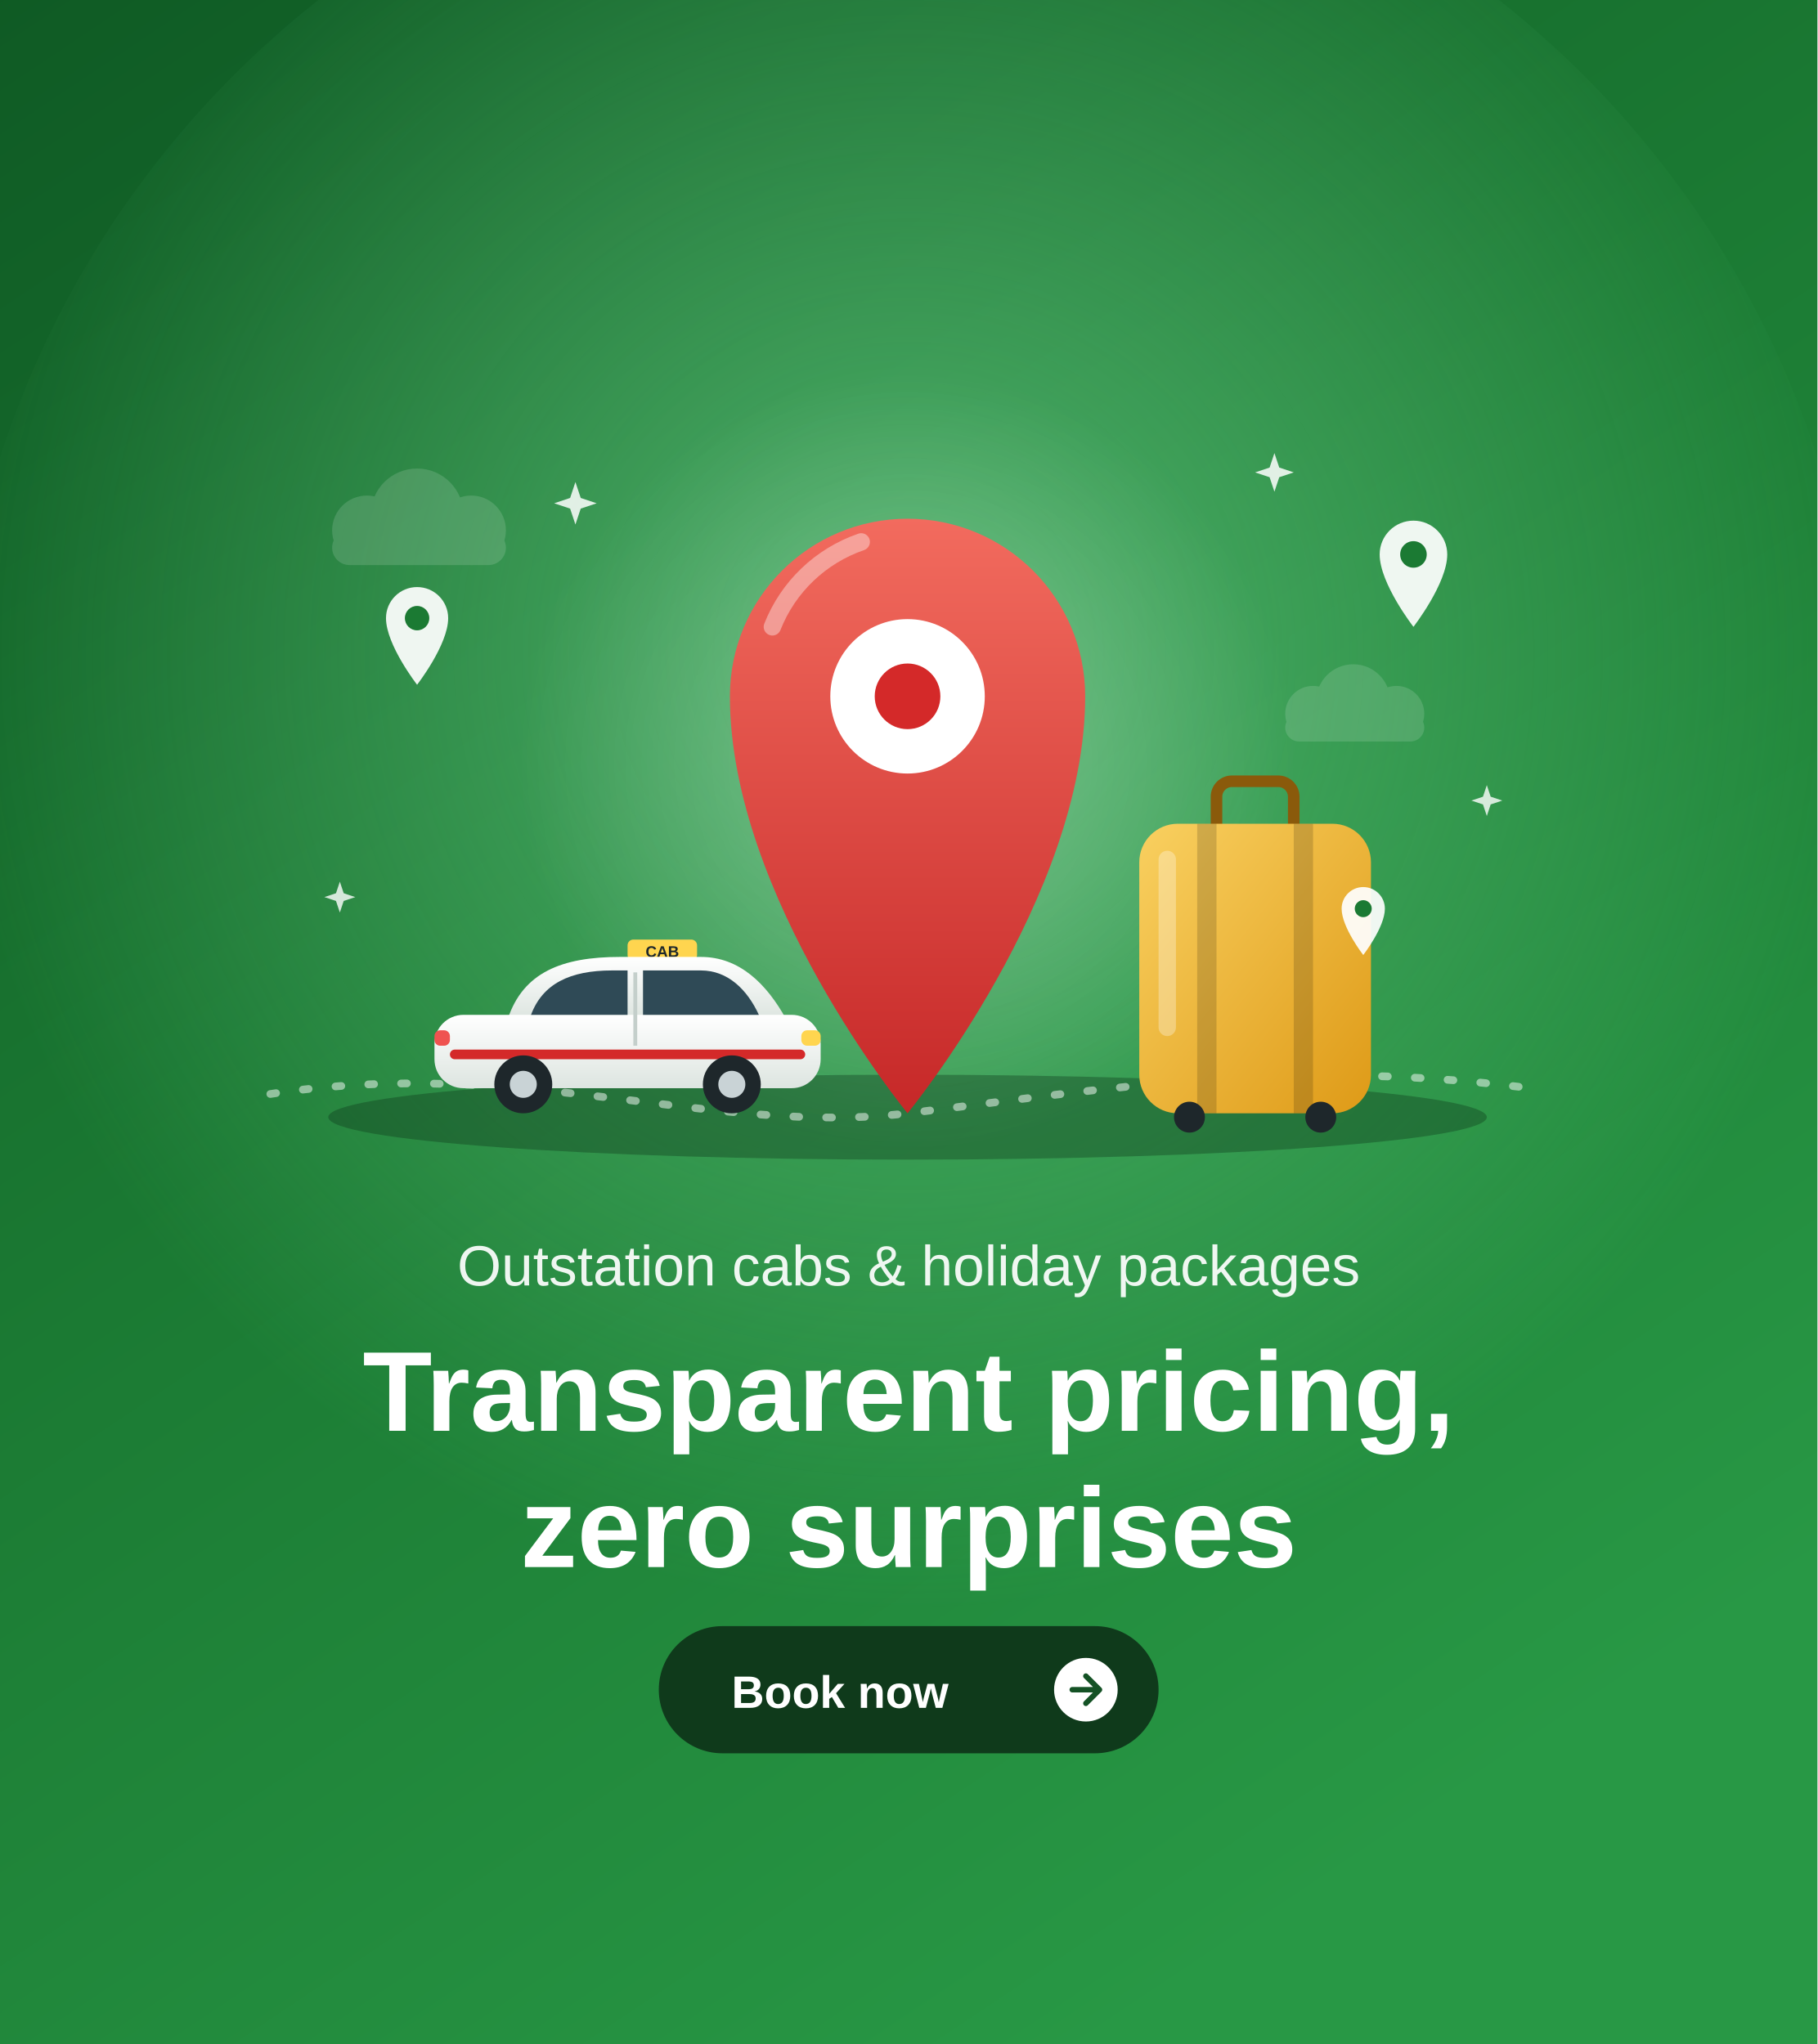
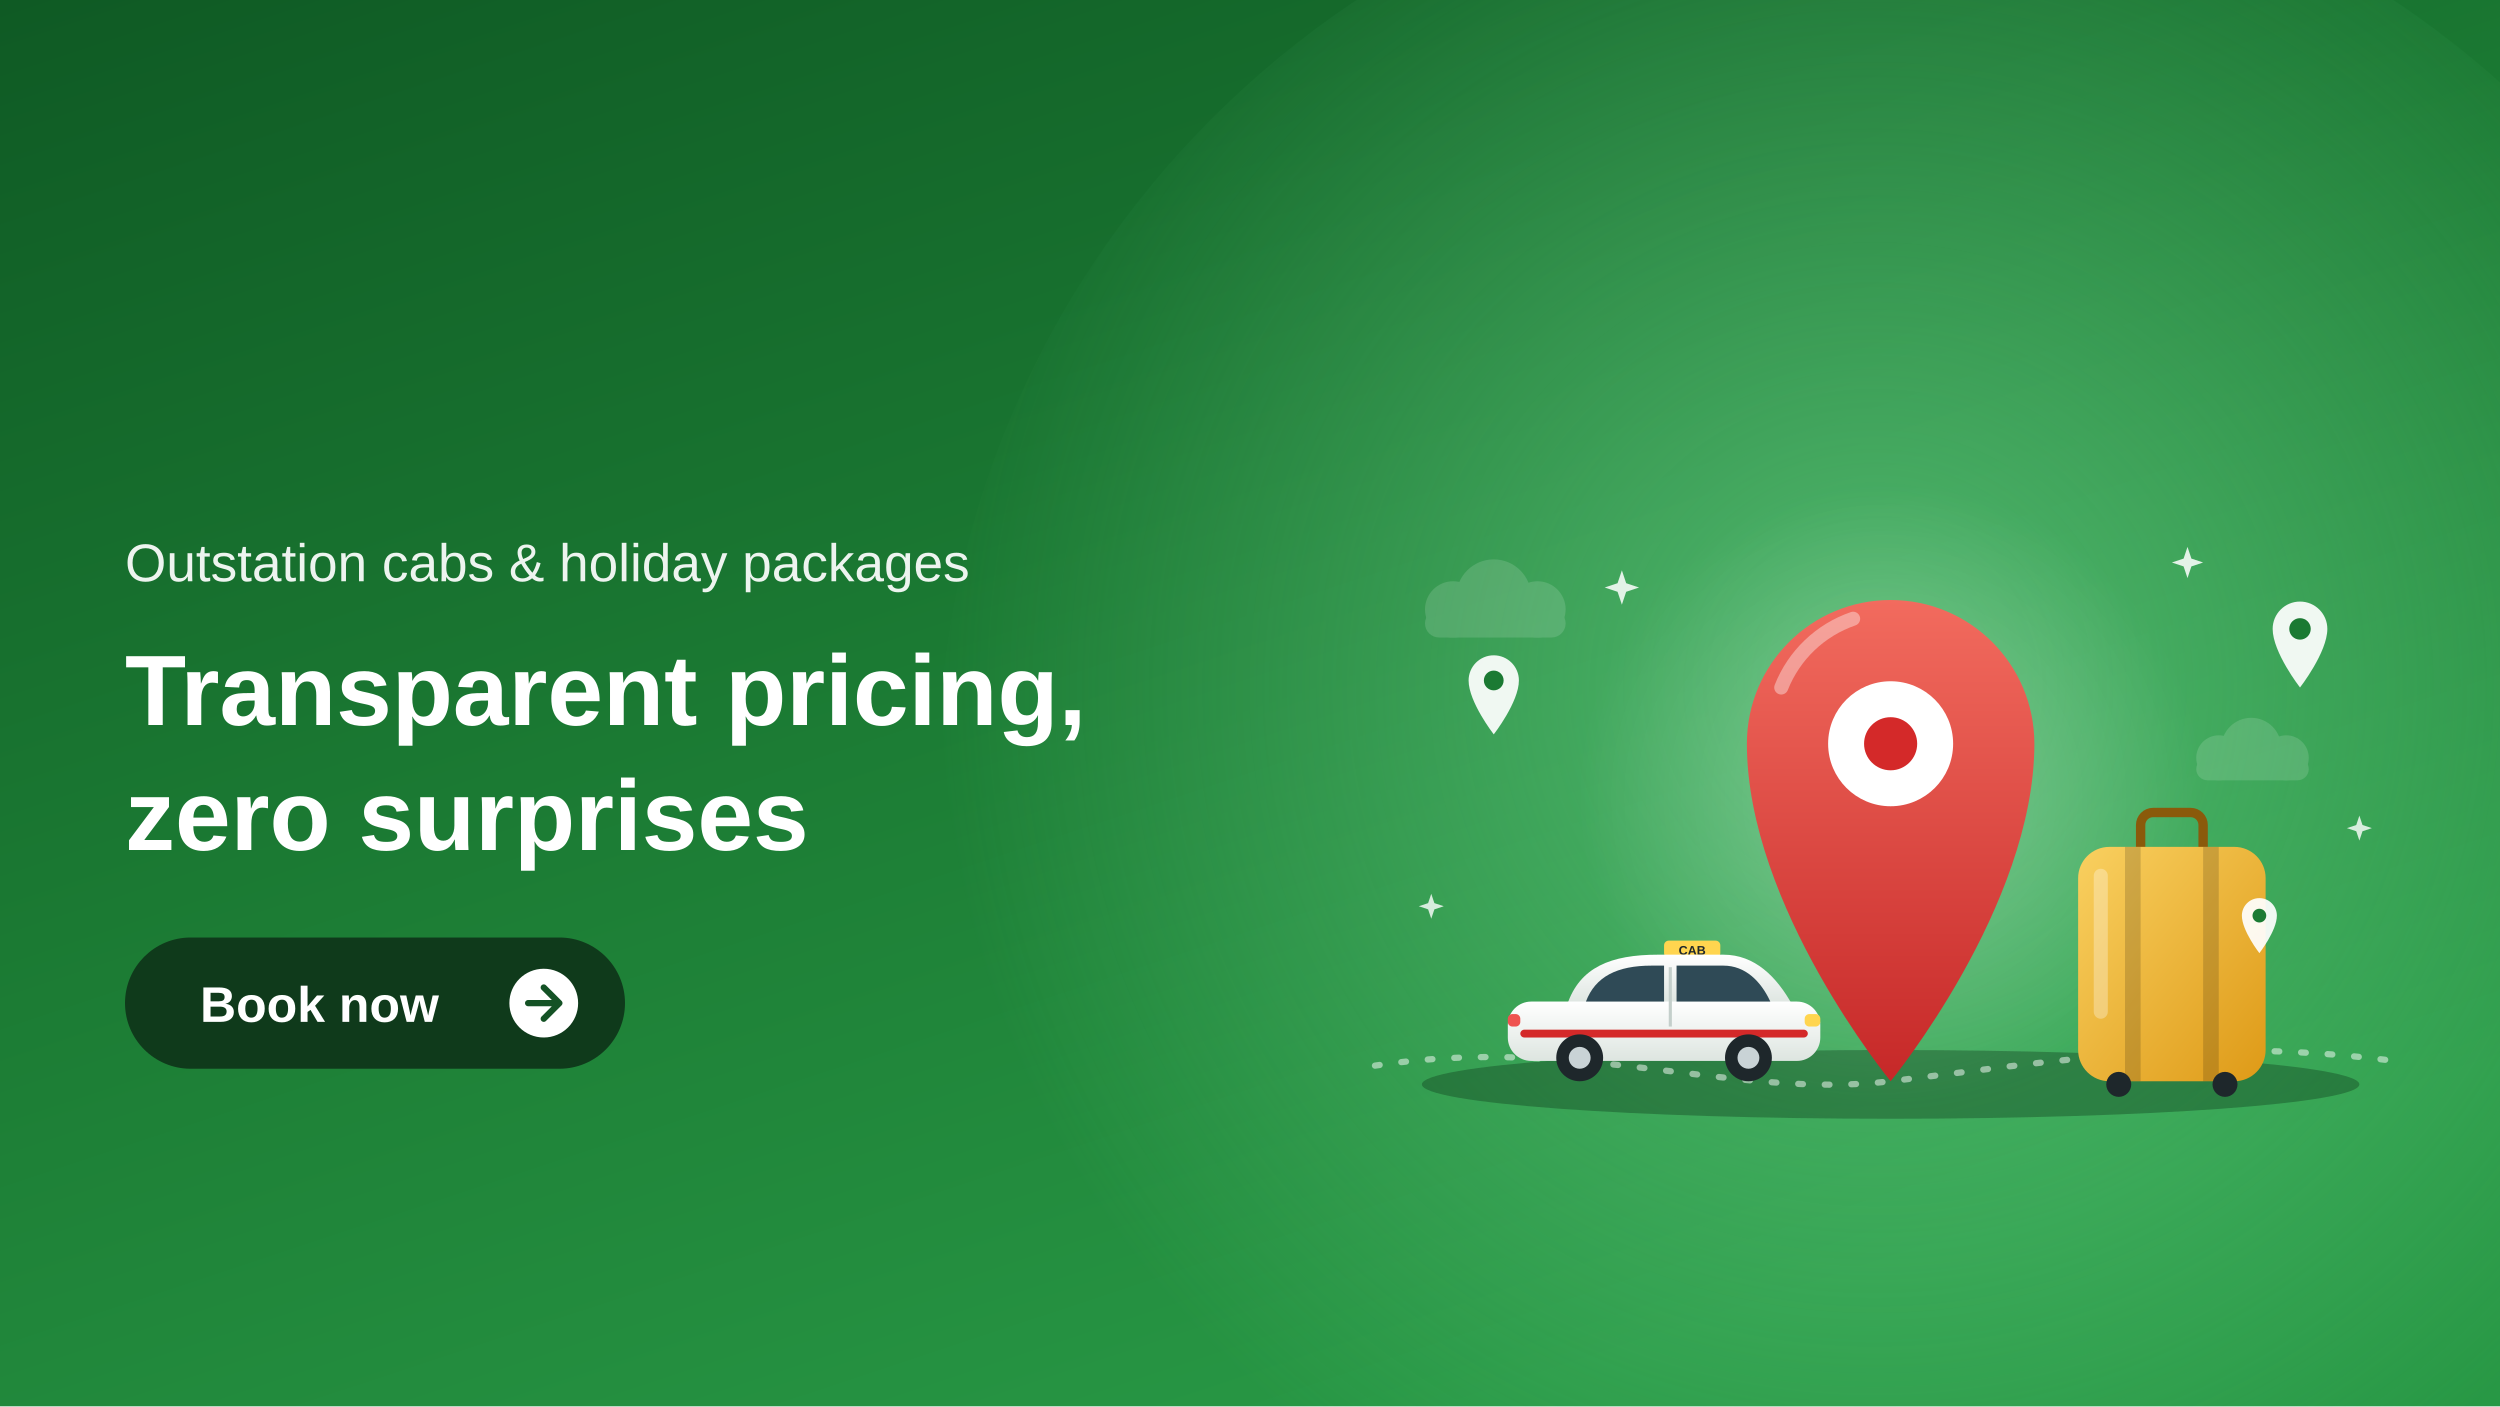
- <svg xmlns="http://www.w3.org/2000/svg" width="800" height="900" viewBox="0 0 800 900">
+ <svg xmlns="http://www.w3.org/2000/svg" width="800" height="450" viewBox="0 0 800 450">
  <defs>
    <linearGradient id="bg" x1="0" y1="0" x2="0.6" y2="1">
      <stop offset="0%" stop-color="#0F5A24" />
      <stop offset="50%" stop-color="#1B7A33" />
      <stop offset="100%" stop-color="#289845" />
    </linearGradient>
    <radialGradient id="glowC" cx="50%" cy="45%" r="50%">
      <stop offset="0%" stop-color="#7BE39A" stop-opacity="0.55" />
      <stop offset="100%" stop-color="#7BE39A" stop-opacity="0" />
    </radialGradient>
    <radialGradient id="disc" cx="50%" cy="50%" r="50%">
      <stop offset="0%" stop-color="#FFFFFF" stop-opacity="0.28" />
      <stop offset="100%" stop-color="#FFFFFF" stop-opacity="0" />
    </radialGradient>
    <linearGradient id="pinGrad" x1="0" y1="0" x2="0" y2="1">
      <stop offset="0%" stop-color="#F26B5E" />
      <stop offset="100%" stop-color="#C62828" />
    </linearGradient>
    <linearGradient id="carBody" x1="0" y1="0" x2="0" y2="1">
      <stop offset="0%" stop-color="#FFFFFF" />
      <stop offset="100%" stop-color="#DDE5E0" />
    </linearGradient>
    <linearGradient id="suitGrad" x1="0" y1="0" x2="1" y2="1">
      <stop offset="0%" stop-color="#F9D060" />
      <stop offset="100%" stop-color="#DE9A17" />
    </linearGradient>
    <g id="pinSmall">
      <path d="M0,0 C0,0 -14,-18 -14,-30 A14,14 0 1 1 14,-30 C14,-18 0,0 0,0 Z" fill="#FFFFFF" opacity="0.92" />
      <circle cx="0" cy="-30" r="5.5" fill="#1B7A33" />
    </g>
    <path id="spark" d="M0,-10 L2.5,-2.5 L10,0 L2.5,2.5 L0,10 L-2.5,2.5 L-10,0 L-2.5,-2.5 Z" fill="#FFFFFF" />
    <g id="cloud" fill="#FFFFFF" opacity="0.14">
      <circle cx="0" cy="0" r="18" />
      <circle cx="26" cy="-8" r="24" />
      <circle cx="54" cy="0" r="18" />
      <rect x="-18" y="0" width="90" height="18" rx="9" />
    </g>
    <g id="illus">
      <circle cx="350" cy="230" r="200" fill="url(#disc)" />
      <ellipse cx="350" cy="414" rx="300" ry="22" fill="#0B3016" opacity="0.35" />
      <path d="M20,402 C150,382 250,424 350,412 C450,400 550,382 680,400" fill="none" stroke="#FFFFFF" stroke-opacity="0.5" stroke-width="4" stroke-dasharray="3 14" stroke-linecap="round" />
      <path d="M350,412 C350,412 258,300 258,196 A92,92 0 1 1 442,196 C442,300 350,412 350,412 Z" fill="url(#pinGrad)" />
      <circle cx="350" cy="196" r="40" fill="#FFFFFF" />
      <circle cx="350" cy="196" r="17" fill="#D42929" />
      <path d="M280,160 A76,76 0 0 1 326,116" fill="none" stroke="#FFFFFF" stroke-opacity="0.38" stroke-width="9" stroke-linecap="round" />
      <g transform="translate(105,331)">
        <rect x="100" y="-9" width="36" height="11" rx="3" fill="#FFD54F" />
        <text x="118" y="0" text-anchor="middle" font-family="Arial, sans-serif" font-size="8" font-weight="800" fill="#1E272B">CAB</text>
        <path d="M38,32 C46,8 66,0 96,0 L138,0 C158,0 172,14 182,32 Z" fill="url(#carBody)" />
        <rect x="0" y="30" width="200" height="38" rx="15" fill="url(#carBody)" />
        <path d="M50,30 C56,14 70,7 92,7 L100,7 L100,30 Z" fill="#2F4A56" />
        <path d="M108,7 L138,7 C152,7 162,17 168,30 L108,30 Z" fill="#2F4A56" />
        <line x1="104" y1="8" x2="104" y2="46" stroke="#C4CFCB" stroke-width="2" />
        <rect x="8" y="48" width="184" height="5" rx="2.5" fill="#D42929" />
        <rect x="190" y="38" width="10" height="8" rx="3" fill="#FFD54F" />
        <rect x="0" y="38" width="8" height="8" rx="3" fill="#EF5350" />
        <circle cx="46" cy="66" r="15" fill="#1E272B" />
        <circle cx="46" cy="66" r="7" fill="#C9D3D6" />
        <circle cx="154" cy="66" r="15" fill="#1E272B" />
        <circle cx="154" cy="66" r="7" fill="#C9D3D6" />
      </g>
      <g transform="translate(470,262)">
        <path d="M40,0 V-14 A8,8 0 0 1 48,-22 H72 A8,8 0 0 1 80,-14 V0" fill="none" stroke="#8A5A0B" stroke-width="6" stroke-linecap="round" />
        <rect width="120" height="150" rx="20" fill="url(#suitGrad)" />
        <rect x="30" width="10" height="150" fill="#000000" opacity="0.16" />
        <rect x="80" width="10" height="150" fill="#000000" opacity="0.16" />
        <rect x="10" y="14" width="9" height="96" rx="4.5" fill="#FFFFFF" opacity="0.3" />
        <circle cx="26" cy="152" r="8" fill="#1E272B" />
        <circle cx="94" cy="152" r="8" fill="#1E272B" />
      </g>
      <use href="#pinSmall" transform="translate(96,190) scale(1.15)" />
      <use href="#pinSmall" transform="translate(612,160) scale(1.25)" />
      <use href="#pinSmall" transform="translate(586,330) scale(0.8)" />
      <use href="#spark" transform="translate(178,96) scale(1.1)" opacity="0.85" />
      <use href="#spark" transform="translate(540,80)" opacity="0.85" />
      <use href="#spark" transform="translate(650,250) scale(0.8)" opacity="0.8" />
      <use href="#spark" transform="translate(56,300) scale(0.8)" opacity="0.8" />
      <use href="#cloud" transform="translate(70,110)" />
      <use href="#cloud" transform="translate(560,205) scale(0.8)" />
    </g>
  </defs>
-   <rect width="800" height="900" fill="url(#bg)" />
-   <circle cx="400" cy="330" r="420" fill="url(#glowC)" />
-   <use href="#illus" transform="translate(102,140) scale(0.85)" />
-   <text x="400" y="566" text-anchor="middle" font-family="Arial, sans-serif" font-size="25" fill="#FFFFFF" opacity="0.92">Outstation cabs &amp; holiday packages</text>
-   <text x="400" y="630" text-anchor="middle" font-family="Arial, sans-serif" font-size="50" font-weight="800" fill="#FFFFFF">Transparent pricing,</text>
-   <text x="400" y="690" text-anchor="middle" font-family="Arial, sans-serif" font-size="50" font-weight="800" fill="#FFFFFF">zero surprises</text>
-   <g transform="translate(290,716)">
-     <rect x="0" y="0" width="220" height="56" rx="28" fill="#0F3A1B" />
-     <text x="32" y="36" font-family="Arial, sans-serif" font-size="20" font-weight="800" fill="#FFFFFF">Book now</text>
-     <circle cx="188" cy="28" r="14" fill="#FFFFFF" />
-     <path d="M182,28 L194,28 M188,22 L194,28 L188,34" fill="none" stroke="#145225" stroke-width="2.4" stroke-linecap="round" stroke-linejoin="round" />
+   <rect width="800" height="450" fill="url(#bg)" />
+   <circle cx="600" cy="250" r="300" fill="url(#glowC)" />
+   <use href="#illus" transform="translate(430,140) scale(0.5)" />
+   <text x="40" y="186" font-family="Arial, sans-serif" font-size="17" fill="#FFFFFF" opacity="0.92">Outstation cabs &amp; holiday packages</text>
+   <text x="40" y="232" font-family="Arial, sans-serif" font-size="32" font-weight="800" fill="#FFFFFF">Transparent pricing,</text>
+   <text x="40" y="272" font-family="Arial, sans-serif" font-size="32" font-weight="800" fill="#FFFFFF">zero surprises</text>
+   <g transform="translate(40,300)">
+     <rect x="0" y="0" width="160" height="42" rx="21" fill="#0F3A1B" />
+     <text x="24" y="27" font-family="Arial, sans-serif" font-size="16" font-weight="800" fill="#FFFFFF">Book now</text>
+     <circle cx="134" cy="21" r="11" fill="#FFFFFF" />
+     <path d="M129,21 L139,21 M134,16 L139,21 L134,26" fill="none" stroke="#145225" stroke-width="2" stroke-linecap="round" stroke-linejoin="round" />
  </g>
</svg>
